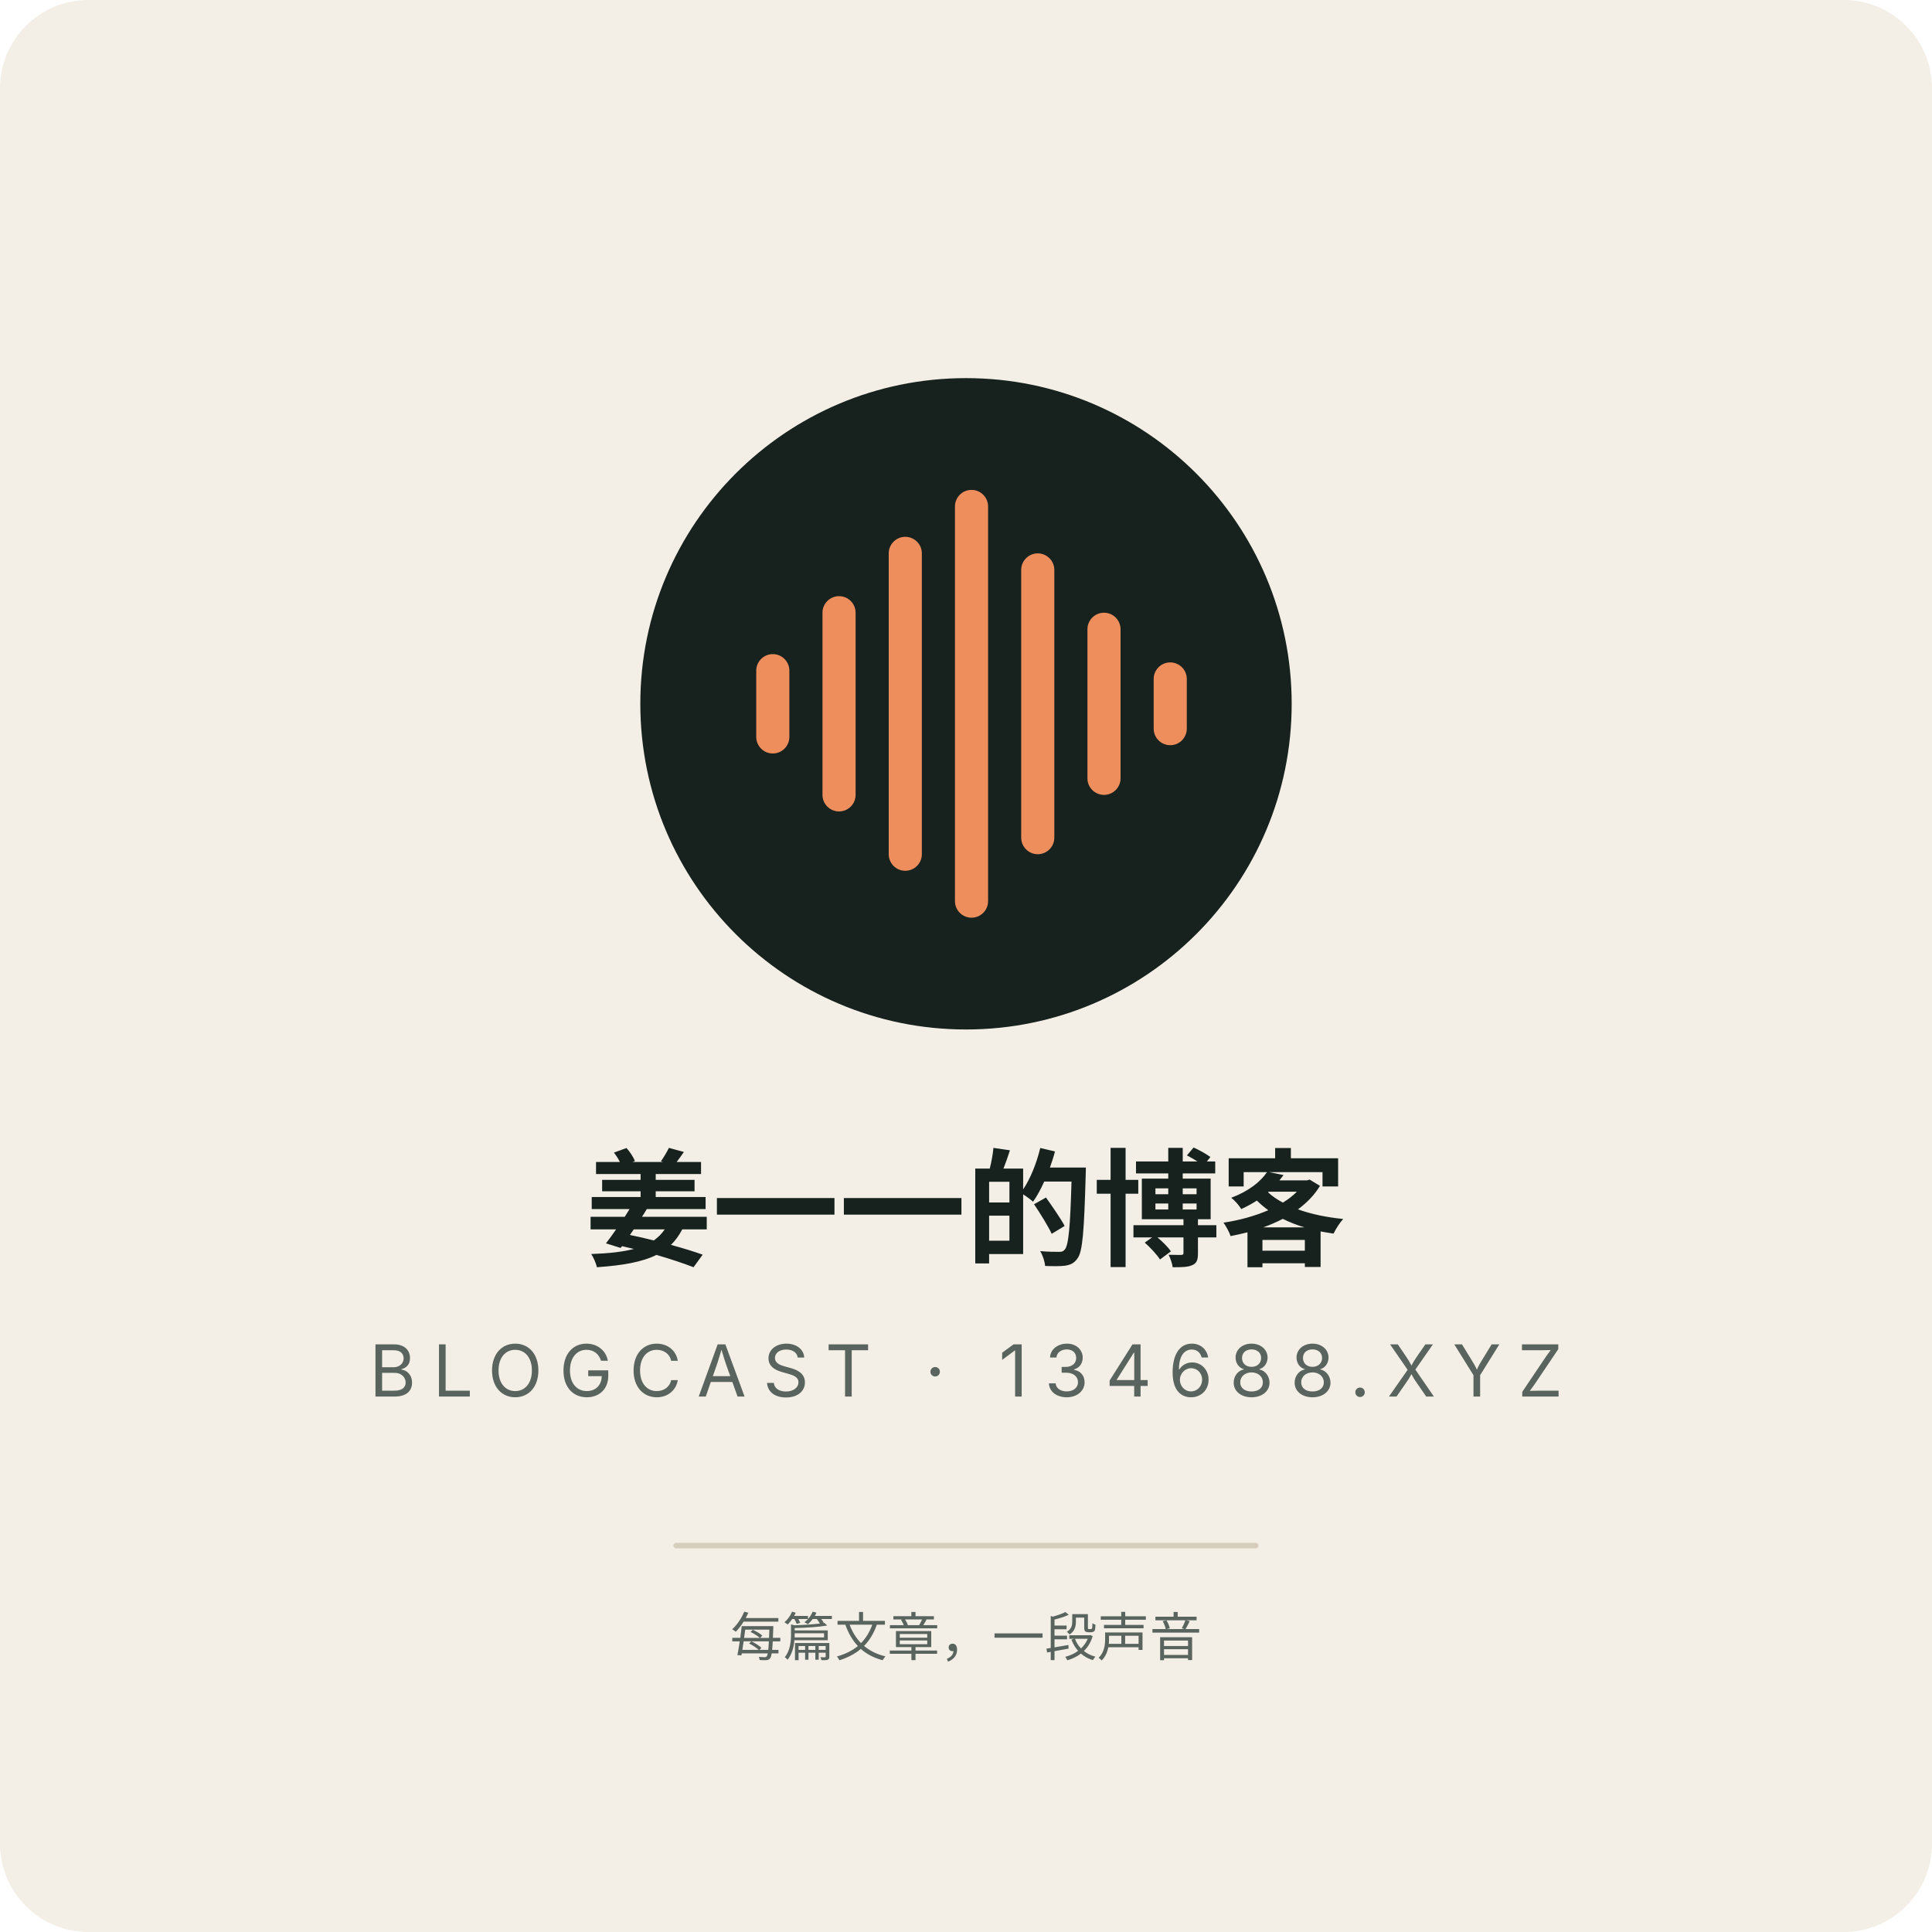
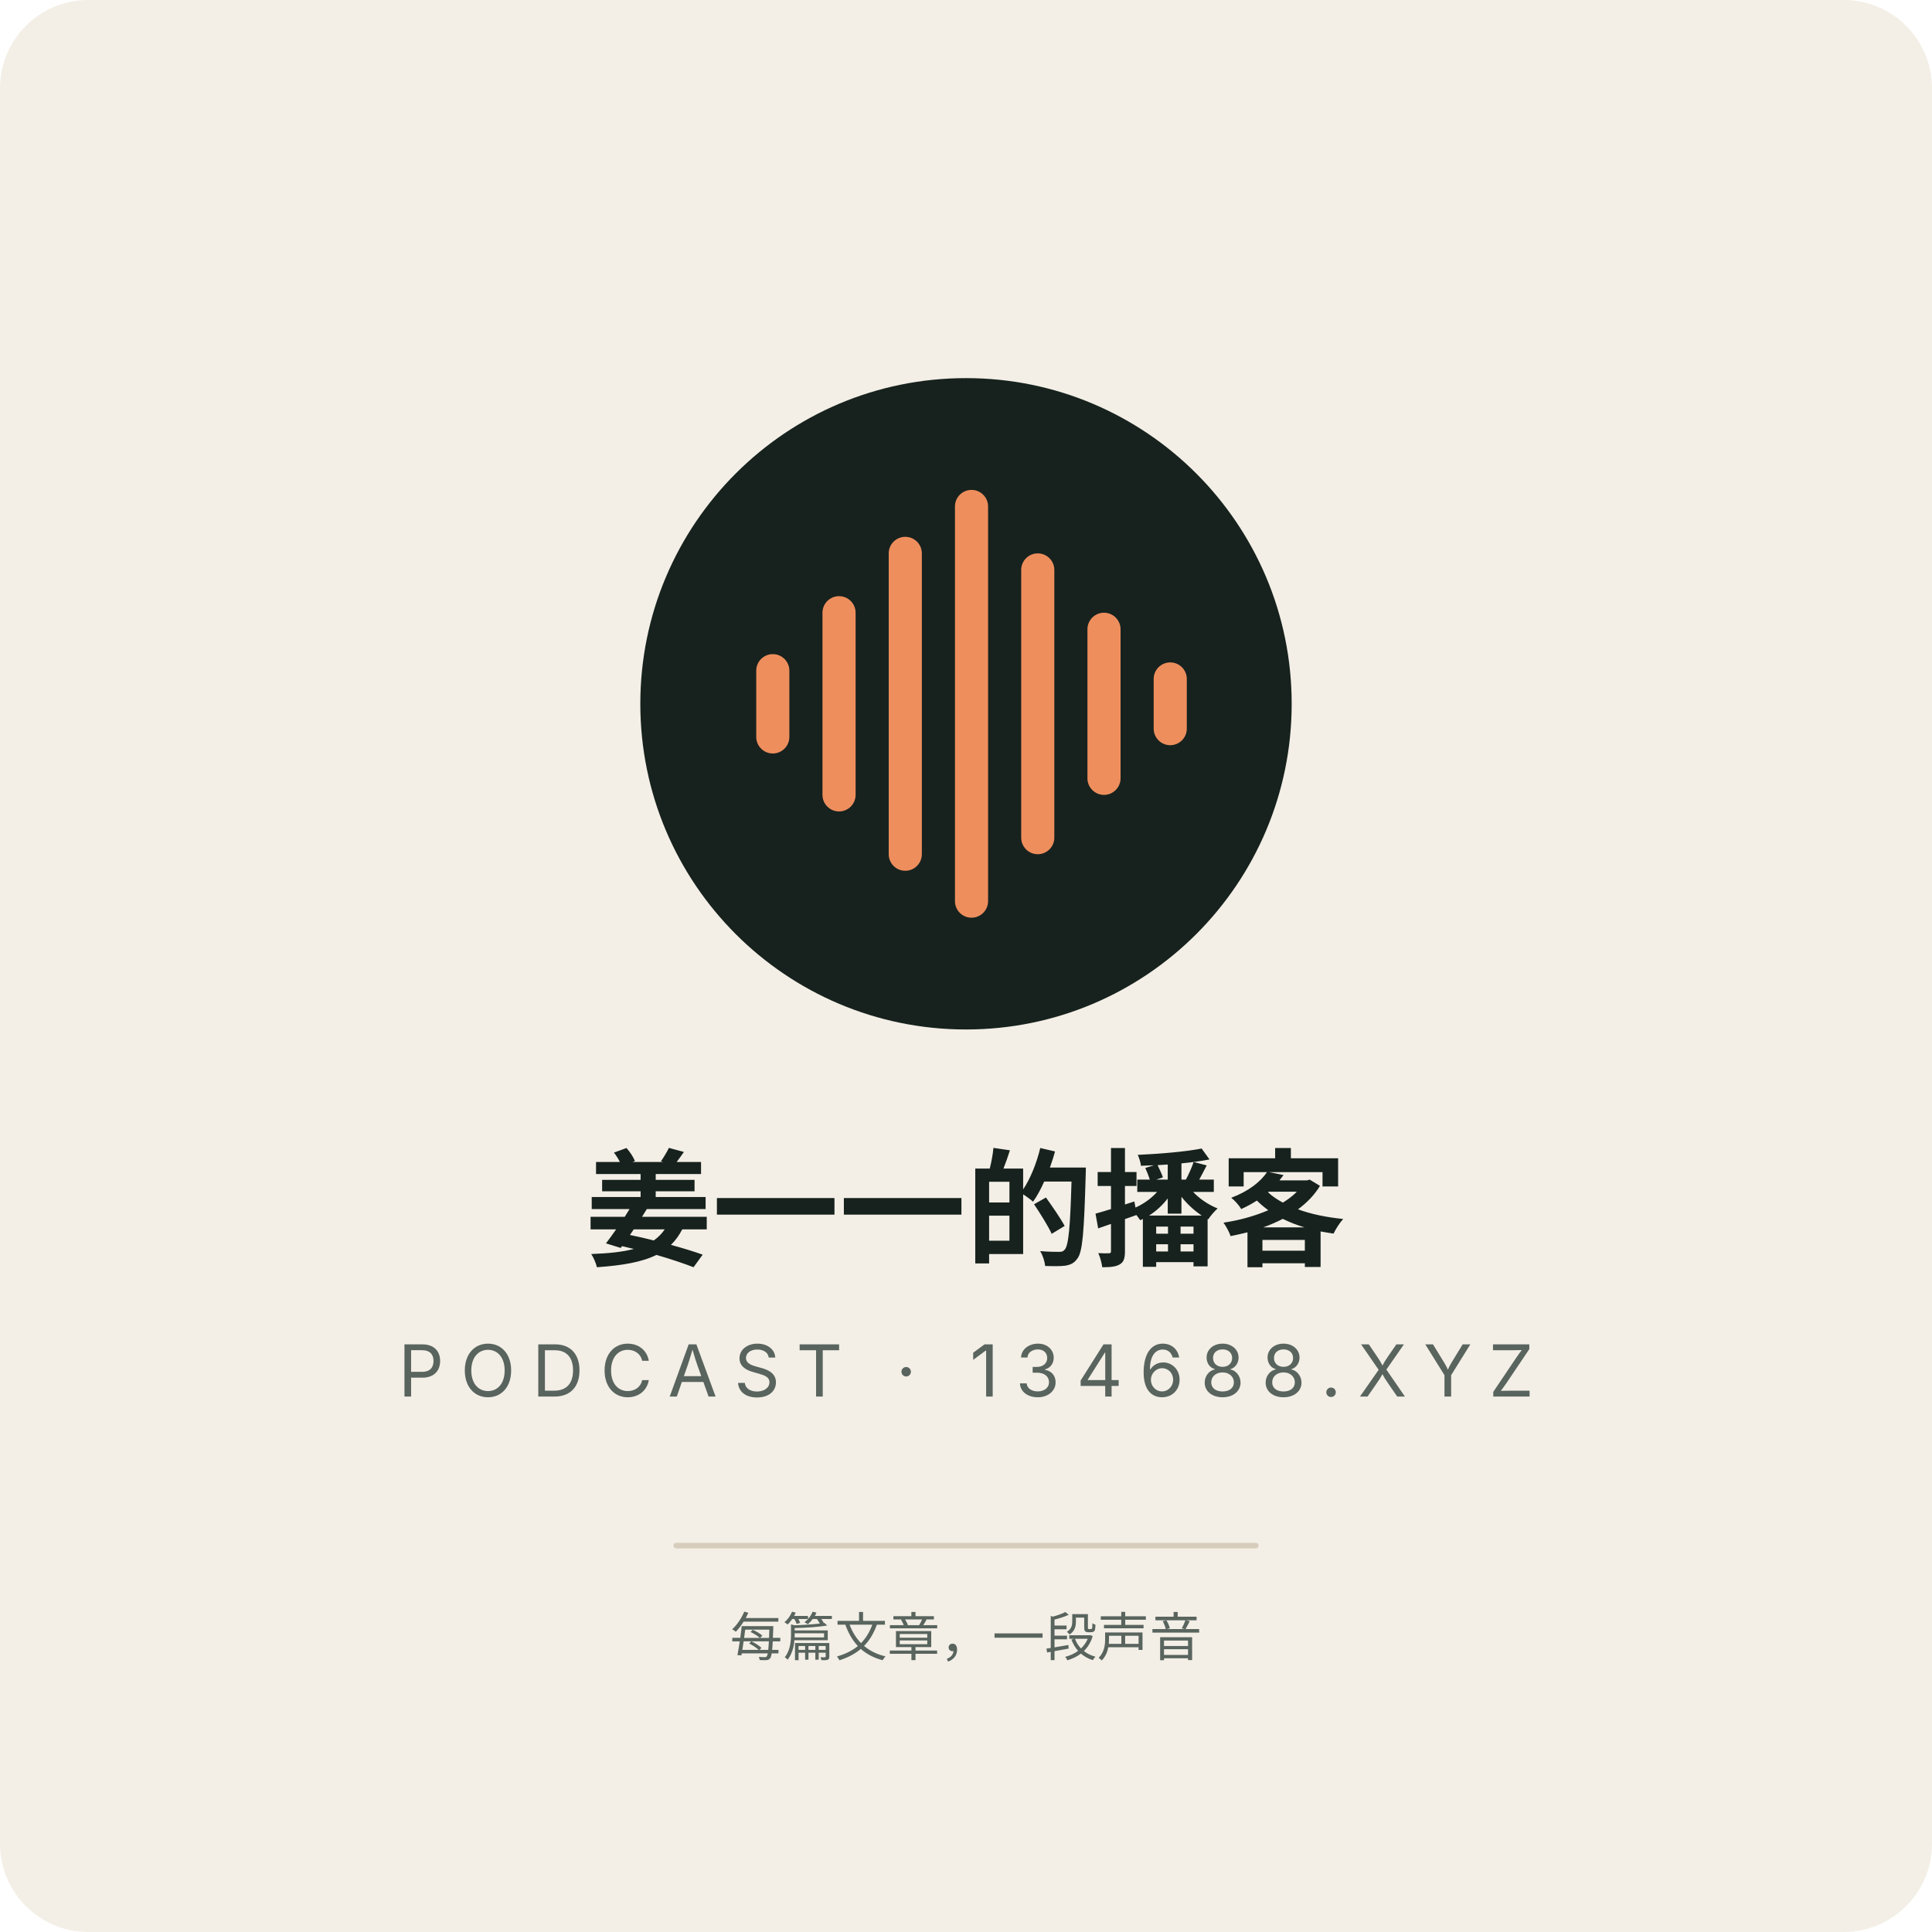
<svg xmlns="http://www.w3.org/2000/svg" viewBox="0 0 1400 1400" role="img" aria-labelledby="title desc">
  <rect width="1400" height="1400" rx="64" fill="#f3efe6" />
  <circle cx="700" cy="510" r="236" fill="#17221e" />
  <g fill="#ef8e5d">
    <rect x="548" y="474" width="24" height="72" rx="12" />
    <rect x="596" y="432" width="24" height="156" rx="12" />
    <rect x="644" y="389" width="24" height="242" rx="12" />
    <rect x="692" y="355" width="24" height="310" rx="12" />
    <rect x="740" y="401" width="24" height="218" rx="12" />
    <rect x="788" y="444" width="24" height="132" rx="12" />
    <rect x="836" y="480" width="24" height="60" rx="12" />
  </g>
-   <text x="700" y="910" text-anchor="middle" fill="#17221e" font-size="92" font-family="Noto Sans SC, PingFang SC, Microsoft YaHei, sans-serif" font-weight="700">姜一一的博客</text>
-   <text x="700" y="1012" text-anchor="middle" fill="#59645e" font-size="52" font-family="Inter, Arial, sans-serif" letter-spacing="12">BLOGCAST · 134688.XYZ</text>
+   <text x="700" y="910" text-anchor="middle" fill="#17221e" font-size="92" font-family="Noto Sans SC, PingFang SC, Microsoft YaHei, sans-serif" font-weight="700">姜一一的播客</text>
+   <text x="700" y="1012" text-anchor="middle" fill="#59645e" font-size="52" font-family="Inter, Arial, sans-serif" letter-spacing="12">PODCAST · 134688.XYZ</text>
  <path d="M490 1120h420" stroke="#d7cdbd" stroke-width="4" stroke-linecap="round" />
  <text x="700" y="1200" text-anchor="middle" fill="#59645e" font-size="38" font-family="Noto Sans SC, PingFang SC, Microsoft YaHei, sans-serif">每篇文章，一段声音</text>
</svg>
